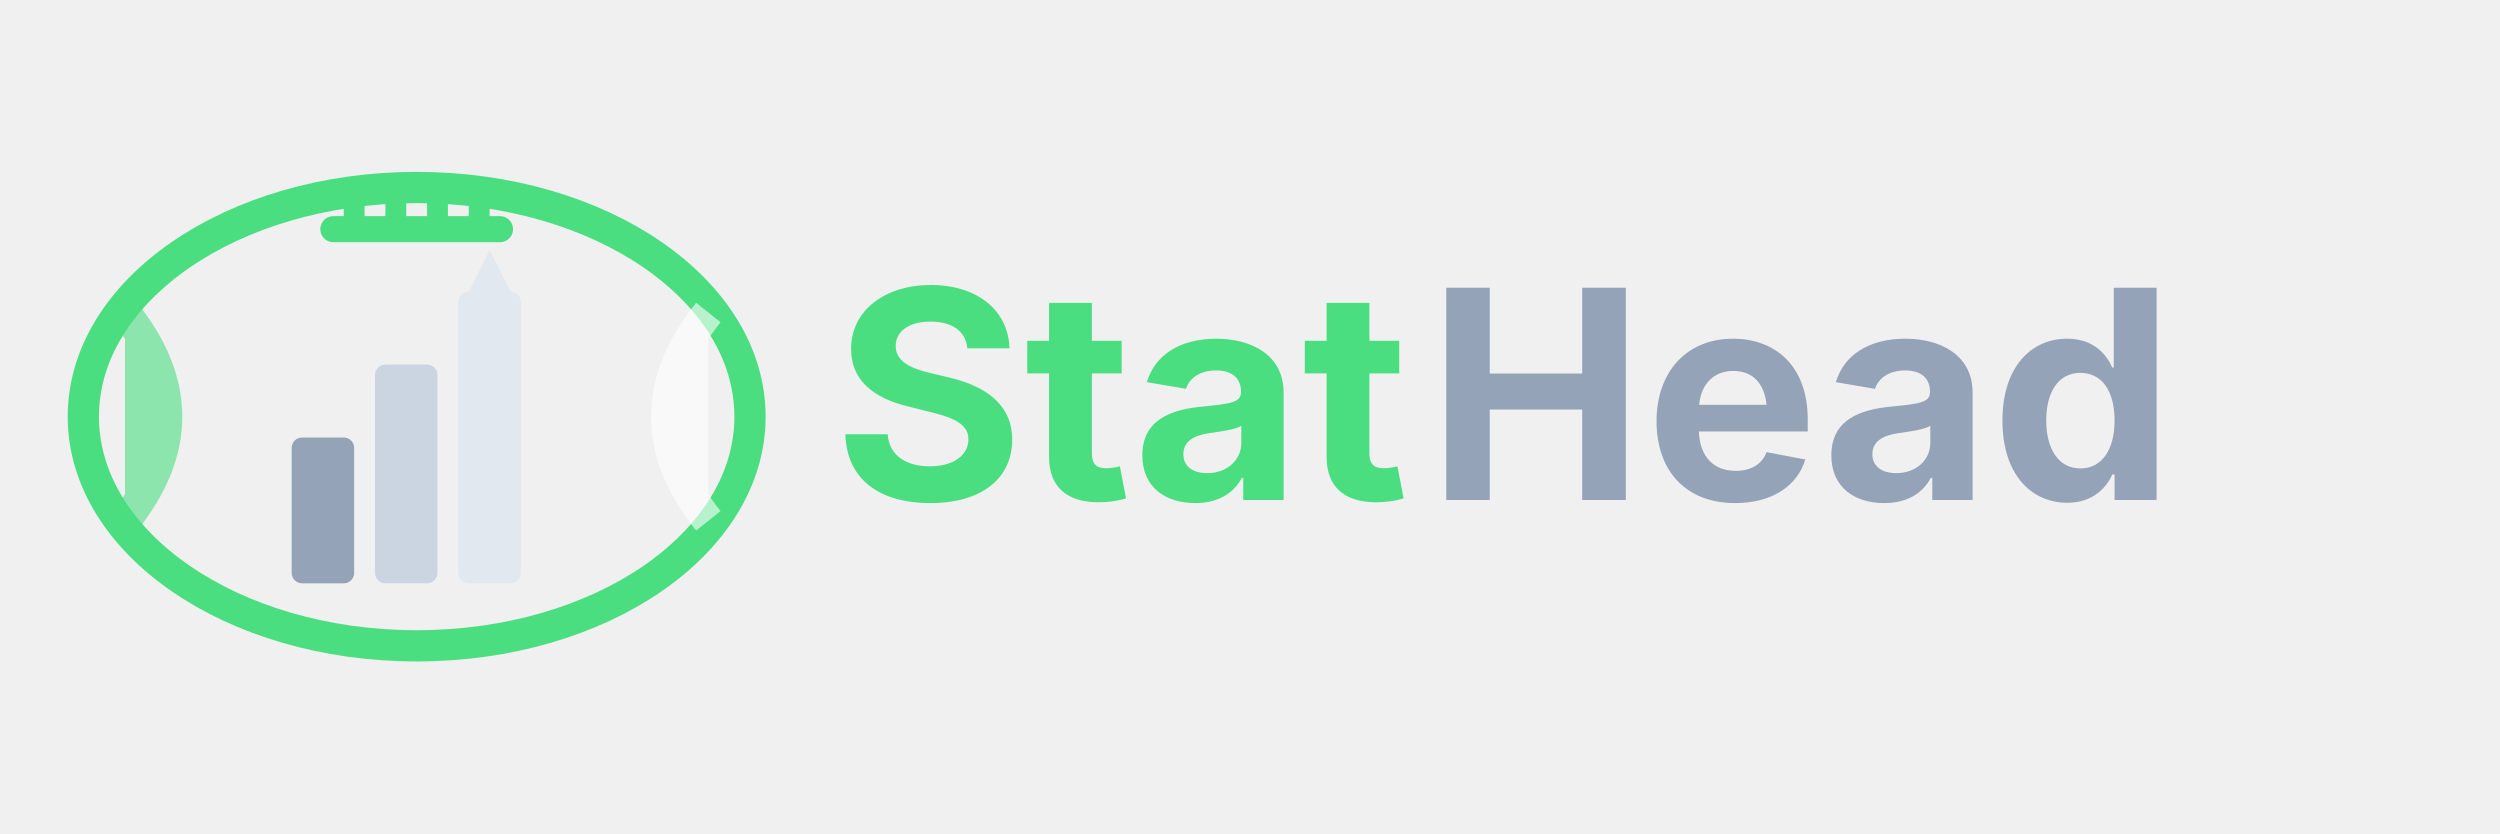
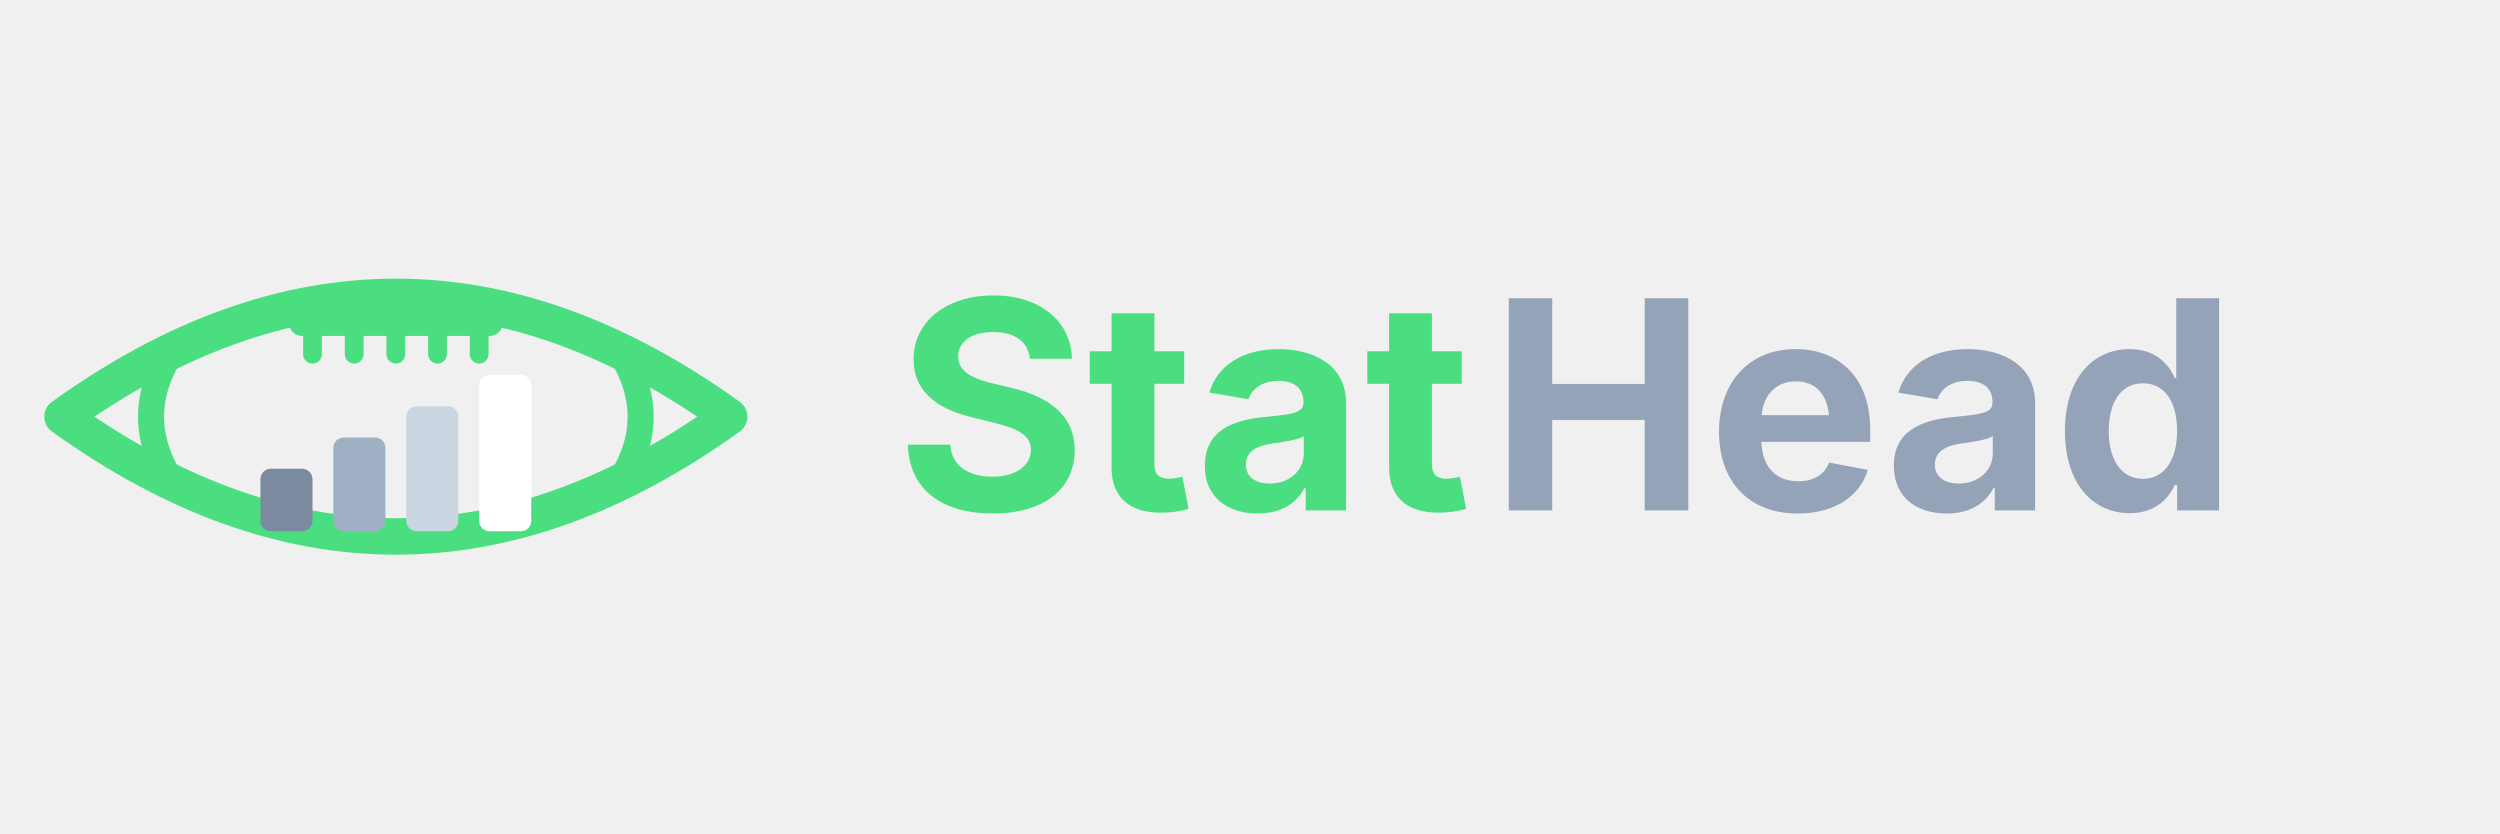
<svg xmlns="http://www.w3.org/2000/svg" viewBox="0 0 240 80" fill="none">
-   <ellipse cx="40" cy="40" rx="32" ry="22" stroke="#4ade80" stroke-width="3" fill="none" />
-   <path d="M12 30 Q20 40 12 50" stroke="#4ade80" stroke-width="3" fill="#4ade80" opacity="0.6" />
-   <path d="M68 30 Q60 40 68 50" stroke="white" stroke-width="3" fill="white" opacity="0.6" />
-   <line x1="32" y1="22" x2="48" y2="22" stroke="#4ade80" stroke-width="2.5" stroke-linecap="round" />
-   <line x1="34" y1="22" x2="34" y2="18" stroke="#4ade80" stroke-width="2" stroke-linecap="round" />
-   <line x1="38" y1="22" x2="38" y2="18" stroke="#4ade80" stroke-width="2" stroke-linecap="round" />
-   <line x1="42" y1="22" x2="42" y2="18" stroke="#4ade80" stroke-width="2" stroke-linecap="round" />
-   <line x1="46" y1="22" x2="46" y2="18" stroke="#4ade80" stroke-width="2" stroke-linecap="round" />
-   <rect x="28" y="42" width="6" height="14" rx="1" fill="#94a3b8" />
-   <rect x="36" y="35" width="6" height="21" rx="1" fill="#cbd5e1" />
-   <rect x="44" y="28" width="6" height="28" rx="1" fill="#e2e8f0" />
-   <polygon points="47,24 44,30 50,30" fill="#e2e8f0" />
-   <text x="80" y="48" font-family="system-ui, -apple-system, sans-serif" font-size="28" font-weight="700" fill="#4ade80">Stat</text>
-   <text x="137" y="48" font-family="system-ui, -apple-system, sans-serif" font-size="28" font-weight="700" fill="#94a3b8">Head</text>
+   <g stroke-linecap="round" stroke-linejoin="round">
+     <path d="M6 40 Q38 17 70 40 Q38 63 6 40 Z" stroke="#4ade80" stroke-width="3.5" fill="none" />
+     <path d="M17 33 Q12 40 17 47" stroke="#4ade80" stroke-width="2.5" fill="none" />
+     <path d="M59 33 Q64 40 59 47" stroke="#4ade80" stroke-width="2.5" fill="none" />
+     <line x1="29" y1="31" x2="47" y2="31" stroke="#4ade80" stroke-width="2.5" />
+     <line x1="30" y1="30" x2="30" y2="34" stroke="#4ade80" stroke-width="1.8" />
+     <line x1="34" y1="30" x2="34" y2="34" stroke="#4ade80" stroke-width="1.8" />
+     <line x1="38" y1="30" x2="38" y2="34" stroke="#4ade80" stroke-width="1.8" />
+     <line x1="42" y1="30" x2="42" y2="34" stroke="#4ade80" stroke-width="1.8" />
+     <line x1="46" y1="30" x2="46" y2="34" stroke="#4ade80" stroke-width="1.8" />
+   </g>
+   <rect x="25" y="45" width="5" height="6" rx="1" fill="#7c8aa0" />
+   <rect x="32" y="42" width="5" height="9" rx="1" fill="#9fb0c4" />
+   <rect x="39" y="39" width="5" height="12" rx="1" fill="#cbd5e1" />
+   <rect x="46" y="36" width="5" height="15" rx="1" fill="#ffffff" />
+   <text x="86" y="49" font-family="system-ui, -apple-system, sans-serif" font-size="28" font-weight="700" fill="#4ade80">Stat</text>
+   <text x="143" y="49" font-family="system-ui, -apple-system, sans-serif" font-size="28" font-weight="700" fill="#94a3b8">Head</text>
</svg>
